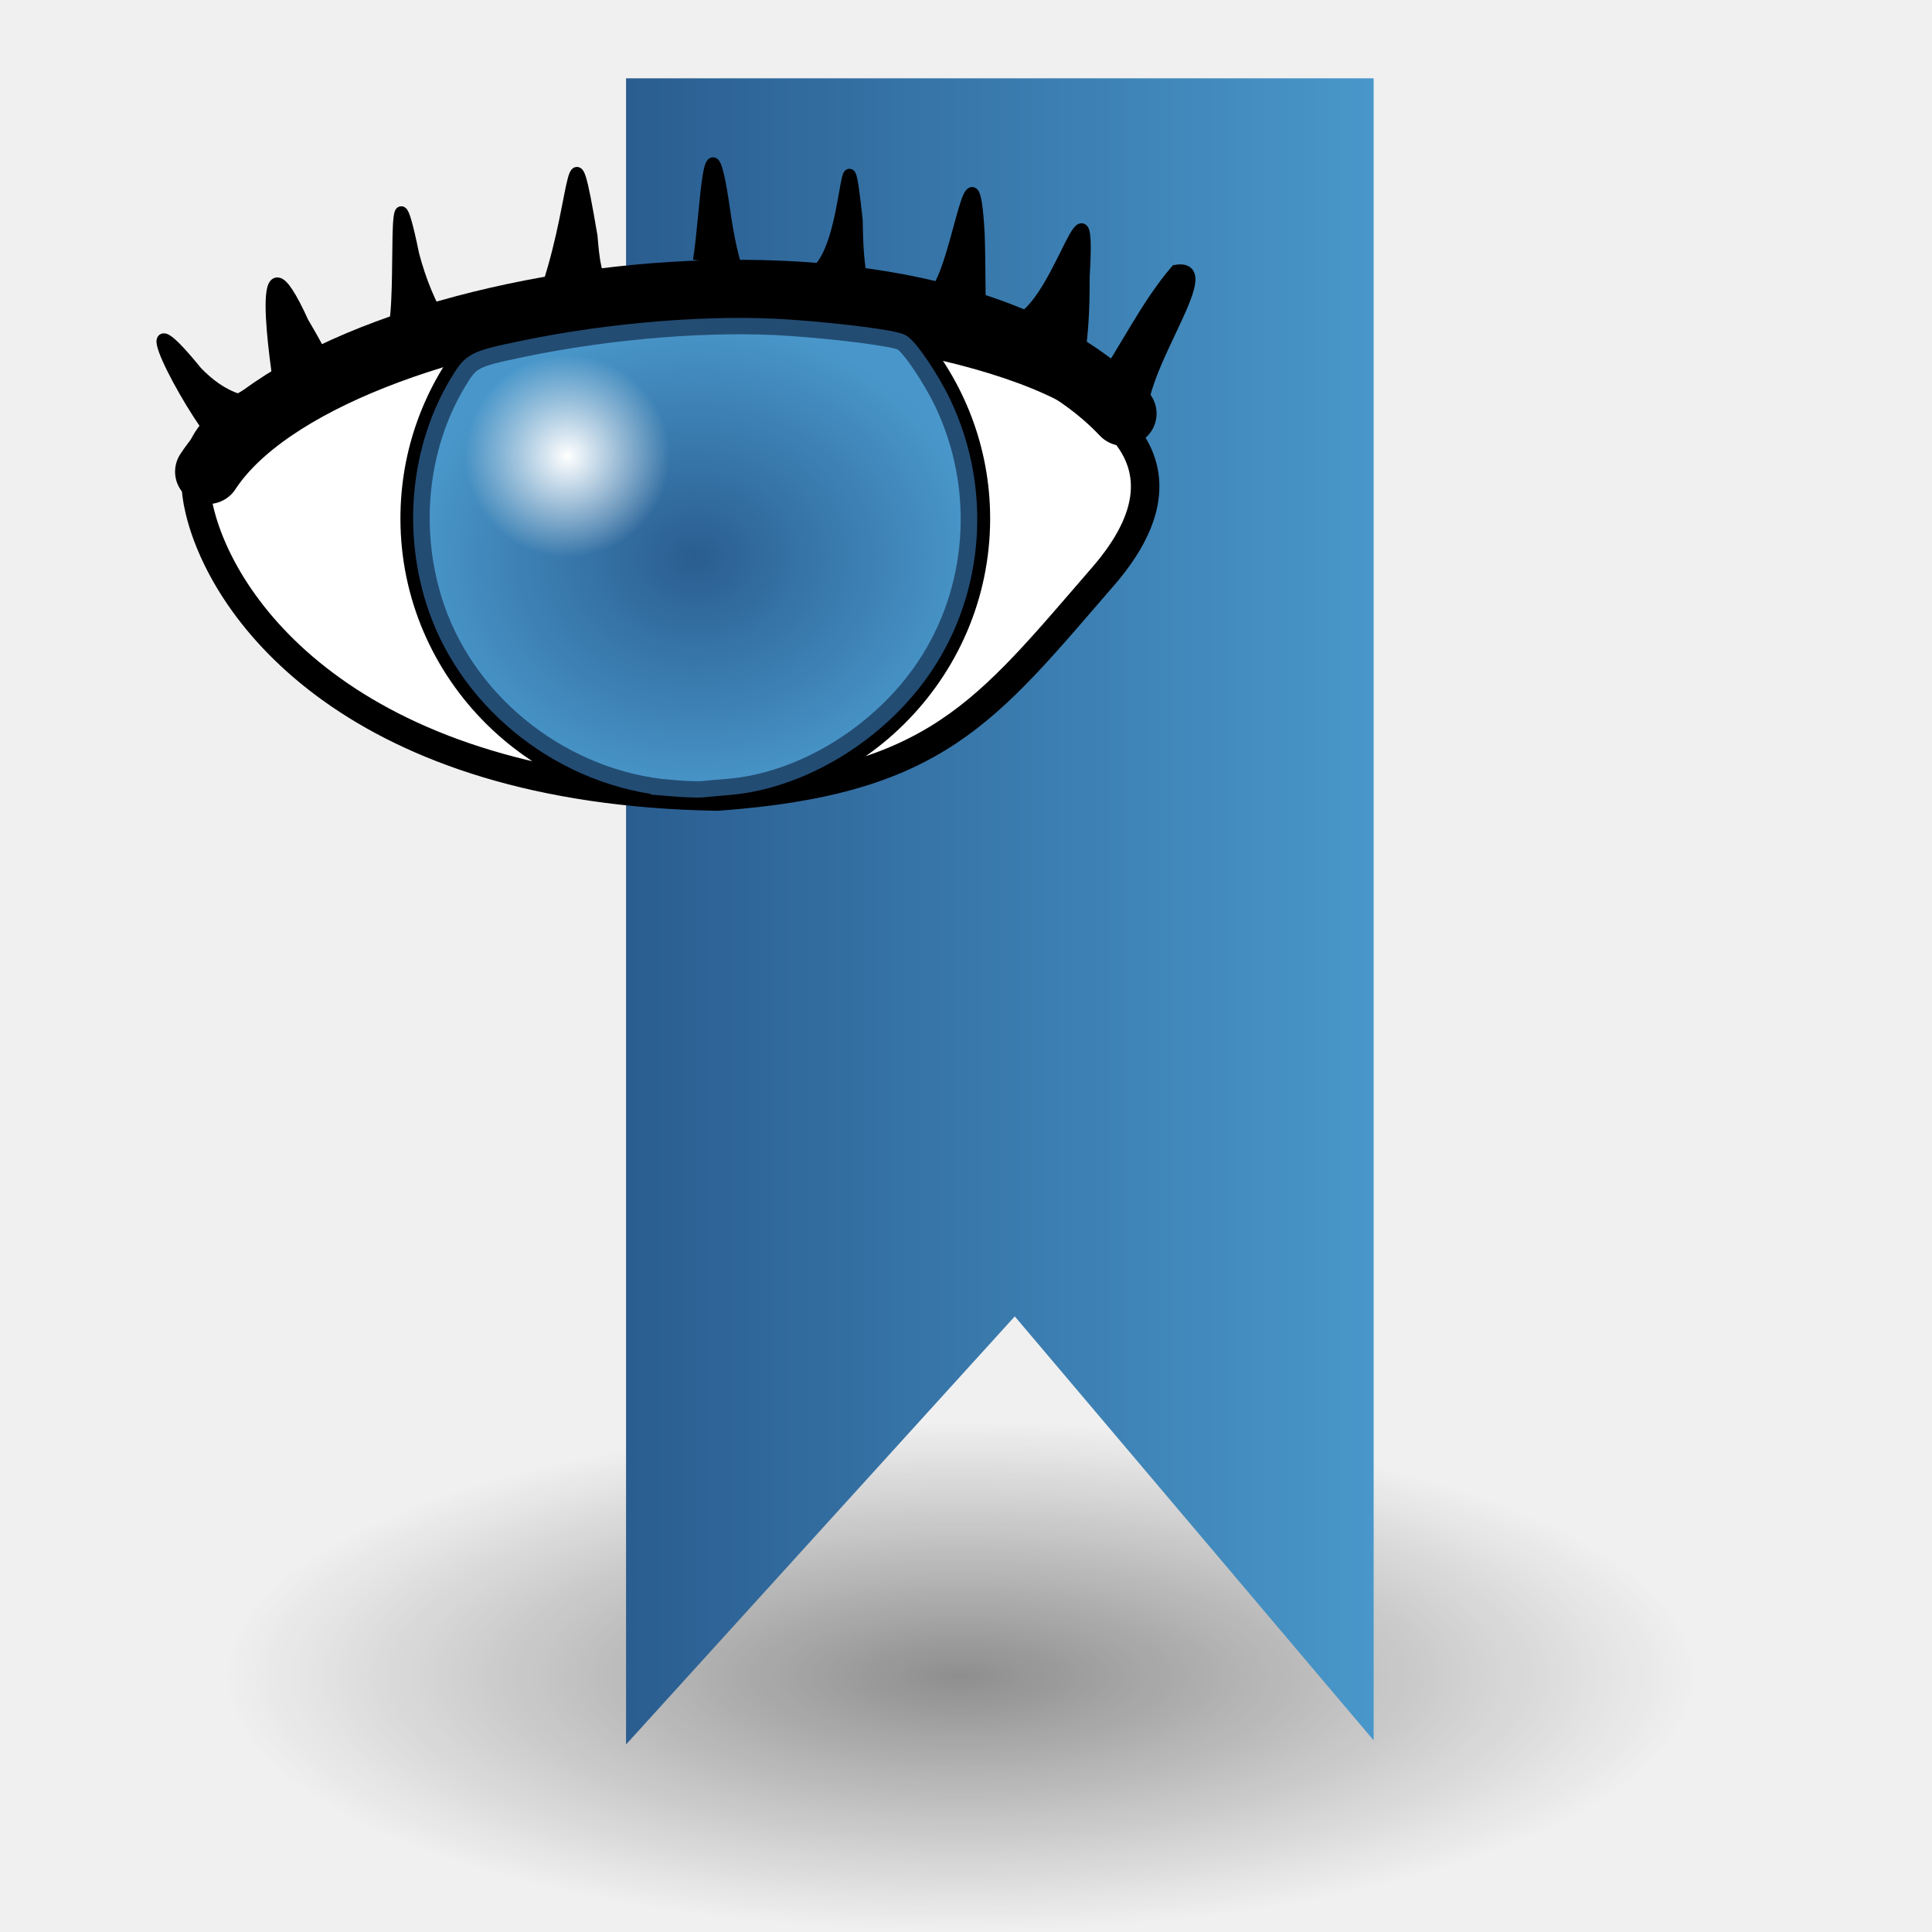
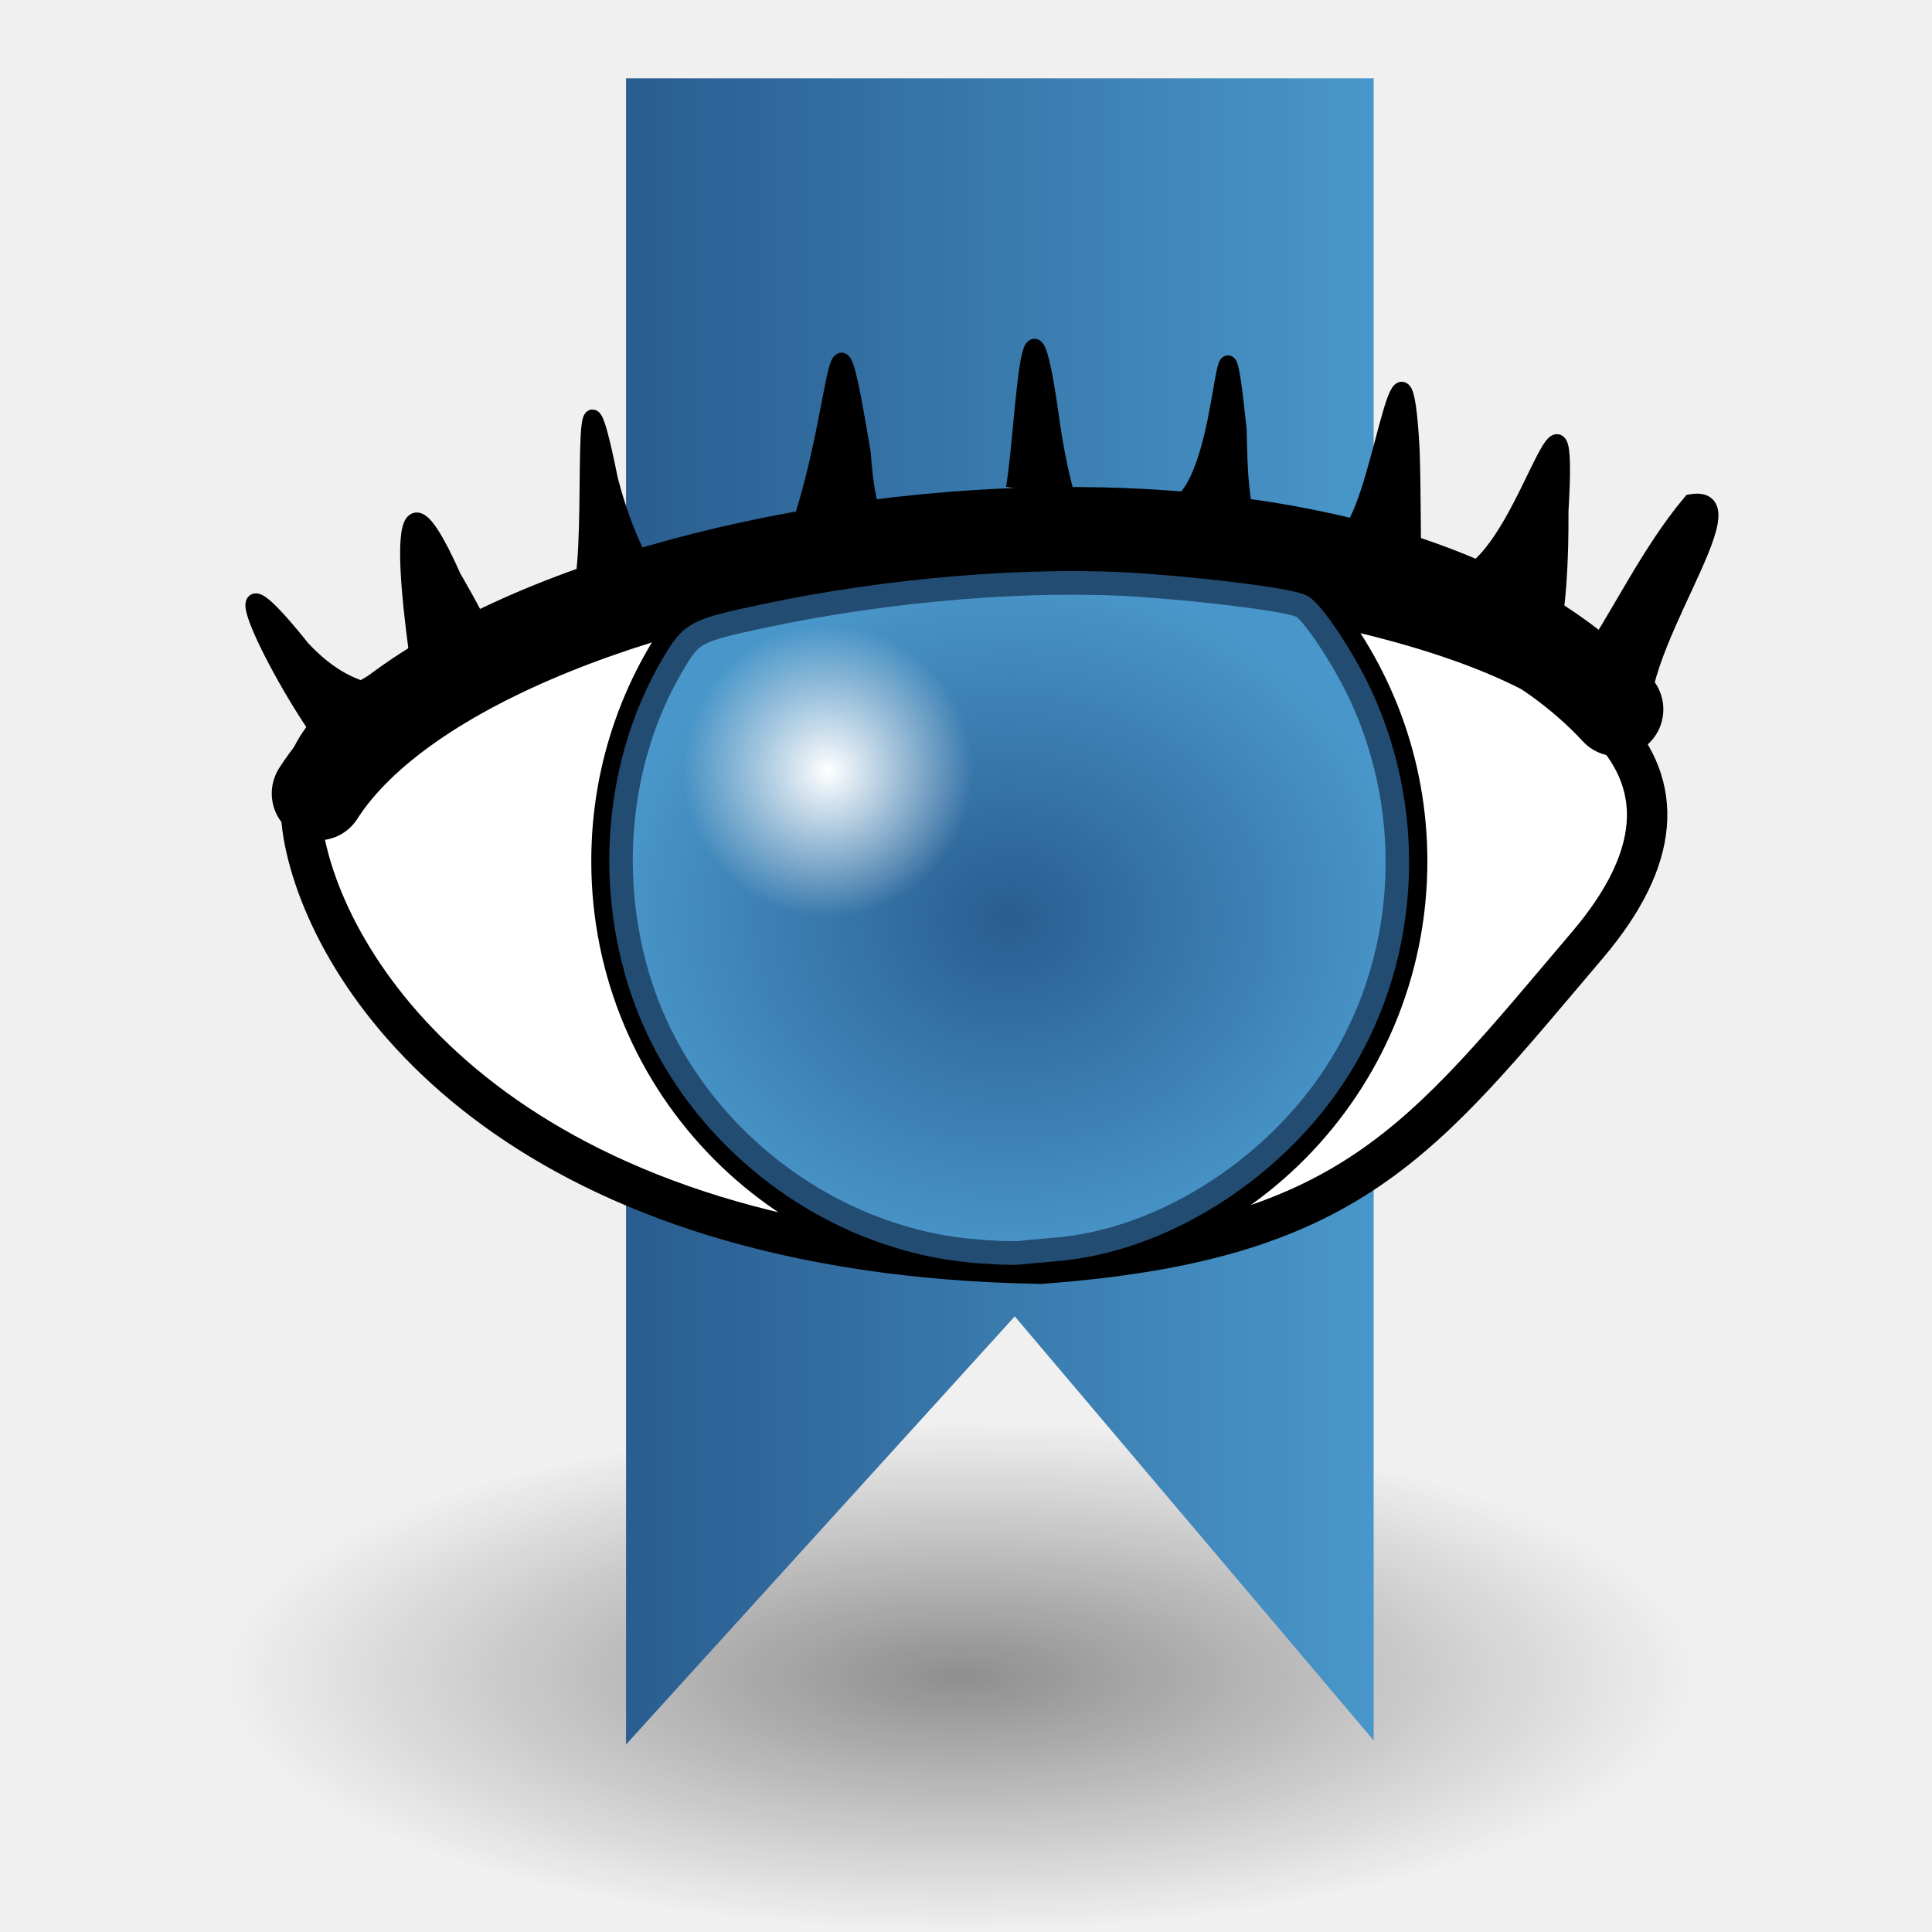
<svg xmlns="http://www.w3.org/2000/svg" xmlns:xlink="http://www.w3.org/1999/xlink" width="48" height="48" id="svg2" version="1.0">
  <defs id="defs4">
    <linearGradient id="linearGradient3367">
      <stop id="stop3369" offset="0" style="stop-color:#000000;stop-opacity:1" />
      <stop style="stop-color:#940000;stop-opacity:1;" offset="0.444" id="stop3371" />
      <stop style="stop-color:#dc0808;stop-opacity:1;" offset="1" id="stop3373" />
    </linearGradient>
    <linearGradient id="linearGradient3124">
      <stop style="stop-color:#4e1818;stop-opacity:1;" offset="0" id="stop3126" />
      <stop id="stop3128" offset="0.623" style="stop-color:#940000;stop-opacity:1;" />
      <stop id="stop3130" offset="1" style="stop-color:#dc0808;stop-opacity:1;" />
    </linearGradient>
    <linearGradient id="linearGradient3358">
      <stop style="stop-color:#000000;stop-opacity:1" offset="0" id="stop3360" />
      <stop id="stop3362" offset="0.111" style="stop-color:#940000;stop-opacity:1;" />
      <stop id="stop3364" offset="1" style="stop-color:#dc0808;stop-opacity:1;" />
    </linearGradient>
    <linearGradient id="linearGradient3336">
      <stop style="stop-color:#4e1818;stop-opacity:1;" offset="0" id="stop3338" />
      <stop id="stop3340" offset="0.458" style="stop-color:#940000;stop-opacity:1;" />
      <stop id="stop3342" offset="1" style="stop-color:#dc0808;stop-opacity:1;" />
    </linearGradient>
    <linearGradient id="linearGradient3300">
      <stop id="stop3308" offset="0" style="stop-color:#4e1818;stop-opacity:1;" />
      <stop style="stop-color:#940000;stop-opacity:1;" offset="0.236" id="stop3322" />
      <stop style="stop-color:#dc0808;stop-opacity:1;" offset="1" id="stop3304" />
    </linearGradient>
    <linearGradient id="linearGradient3256">
      <stop id="stop3258" offset="0" style="stop-color:#000000;stop-opacity:1;" />
      <stop id="stop3260" offset="1" style="stop-color:#000000;stop-opacity:0;" />
    </linearGradient>
    <linearGradient id="linearGradient3264">
      <stop id="stop3266" offset="0" style="stop-color:#c9c9c9;stop-opacity:1;" />
      <stop style="stop-color:#f8f8f8;stop-opacity:1;" offset="0.25" id="stop3276" />
      <stop style="stop-color:#e2e2e2;stop-opacity:1;" offset="0.5" id="stop3272" />
      <stop id="stop3274" offset="0.75" style="stop-color:#b0b0b0;stop-opacity:1;" />
      <stop id="stop3268" offset="1" style="stop-color:#c9c9c9;stop-opacity:1;" />
    </linearGradient>
    <radialGradient xlink:href="#linearGradient3256" id="radialGradient3385" gradientUnits="userSpaceOnUse" gradientTransform="matrix(1,0,0,0.315315,0,26.81305)" cx="25.456" cy="39.161" fx="25.456" fy="39.161" r="19.622" />
    <marker style="overflow:visible" id="Arrow2Sstart" refX="0" refY="0" orient="auto">
      <path transform="matrix(0.3,0,0,0.3,-0.69,0)" d="M 8.719,4.034 L -2.207,0.016 L 8.719,-4.002 C 6.973,-1.63 6.983,1.616 8.719,4.034 z" style="font-size:12px;fill-rule:evenodd;stroke-width:0.625;stroke-linejoin:round" id="path3703" />
    </marker>
    <marker orient="auto" refY="0" refX="0" id="RazorWire">
       style="overflow:visible"&gt;
      <path d="M 0.023,-0.74 L 0.023,0.697 L -7.759,3.01 L 10.679,3.01 L 3.491,0.697 L 3.491,-0.74 L 10.741,-2.896 L -7.727,-2.896 L 0.023,-0.74 z" style="fill:#808080;fill-opacity:1;fill-rule:evenodd;stroke:#000000;stroke-width:0.1pt" transform="scale(0.8,0.8)" id="path3906" />
    </marker>
    <marker style="overflow:visible" id="Arrow1Send" refX="0" refY="0" orient="auto">
      <path transform="matrix(-0.2,0,0,-0.2,-1.2,0)" style="fill-rule:evenodd;stroke:#000000;stroke-width:1pt;marker-start:none" d="M 0,0 L 5,-5 L -12.5,0 L 5,5 L 0,0 z" id="path3688" />
    </marker>
    <linearGradient id="linearGradient3199">
      <stop id="stop3201" offset="0" style="stop-color:#868686;stop-opacity:1;" />
      <stop id="stop3203" offset="1" style="stop-color:#ffffff;stop-opacity:1;" />
    </linearGradient>
    <marker style="overflow:visible" id="marker2700" refX="0" refY="0" orient="auto">
      <path transform="matrix(0.3,0,0,0.3,-0.69,0)" d="M 8.719,4.034 L -2.207,0.016 L 8.719,-4.002 C 6.973,-1.63 6.983,1.616 8.719,4.034 z" style="font-size:12px;fill-rule:evenodd;stroke-width:0.625;stroke-linejoin:round" id="path2702" />
    </marker>
    <marker orient="auto" refY="0" refX="0" id="marker2696">
       style="overflow:visible"&gt;
      <path d="M 0.023,-0.74 L 0.023,0.697 L -7.759,3.01 L 10.679,3.01 L 3.491,0.697 L 3.491,-0.74 L 10.741,-2.896 L -7.727,-2.896 L 0.023,-0.74 z" style="fill:#808080;fill-opacity:1;fill-rule:evenodd;stroke:#000000;stroke-width:0.1pt" transform="scale(0.8,0.8)" id="path2698" />
    </marker>
    <marker style="overflow:visible" id="marker2692" refX="0" refY="0" orient="auto">
      <path transform="matrix(-0.2,0,0,-0.2,-1.2,0)" style="fill-rule:evenodd;stroke:#000000;stroke-width:1pt;marker-start:none" d="M 0,0 L 5,-5 L -12.5,0 L 5,5 L 0,0 z" id="path2694" />
    </marker>
    <linearGradient id="linearGradient3198">
      <stop id="stop3200" offset="0" style="stop-color:#868686;stop-opacity:1;" />
      <stop id="stop3202" offset="1" style="stop-color:#ffffff;stop-opacity:1;" />
    </linearGradient>
    <marker style="overflow:visible" id="marker2660" refX="0" refY="0" orient="auto">
      <path transform="matrix(0.3,0,0,0.3,-0.69,0)" d="M 8.719,4.034 L -2.207,0.016 L 8.719,-4.002 C 6.973,-1.63 6.983,1.616 8.719,4.034 z" style="font-size:12px;fill-rule:evenodd;stroke-width:0.625;stroke-linejoin:round" id="path2662" />
    </marker>
    <marker orient="auto" refY="0" refX="0" id="marker2656">
       style="overflow:visible"&gt;
      <path d="M 0.023,-0.74 L 0.023,0.697 L -7.759,3.01 L 10.679,3.01 L 3.491,0.697 L 3.491,-0.74 L 10.741,-2.896 L -7.727,-2.896 L 0.023,-0.74 z" style="fill:#808080;fill-opacity:1;fill-rule:evenodd;stroke:#000000;stroke-width:0.1pt" transform="scale(0.8,0.8)" id="path2658" />
    </marker>
    <marker style="overflow:visible" id="marker2652" refX="0" refY="0" orient="auto">
      <path transform="matrix(-0.2,0,0,-0.2,-1.2,0)" style="fill-rule:evenodd;stroke:#000000;stroke-width:1pt;marker-start:none" d="M 0,0 L 5,-5 L -12.5,0 L 5,5 L 0,0 z" id="path2654" />
    </marker>
    <linearGradient id="linearGradient2646">
      <stop id="stop2648" offset="0" style="stop-color:#868686;stop-opacity:1;" />
      <stop id="stop2650" offset="1" style="stop-color:#ffffff;stop-opacity:1;" />
    </linearGradient>
    <linearGradient xlink:href="#linearGradient3199" id="linearGradient2707" gradientUnits="userSpaceOnUse" x1="-482.456" y1="473.164" x2="-361.587" y2="473.164" />
    <linearGradient xlink:href="#linearGradient3199" id="linearGradient2709" gradientUnits="userSpaceOnUse" x1="313.025" y1="84.768" x2="446.751" y2="84.768" />
    <linearGradient xlink:href="#linearGradient3199" id="linearGradient2711" gradientUnits="userSpaceOnUse" x1="-364.763" y1="471.947" x2="-243.894" y2="471.947" />
    <linearGradient xlink:href="#linearGradient3199" id="linearGradient2713" gradientUnits="userSpaceOnUse" x1="-196.229" y1="441.063" x2="46.901" y2="441.063" />
    <linearGradient xlink:href="#linearGradient3199" id="linearGradient2715" gradientUnits="userSpaceOnUse" x1="-482.463" y1="403.972" x2="-361.594" y2="403.972" />
    <linearGradient xlink:href="#linearGradient3199" id="linearGradient2717" gradientUnits="userSpaceOnUse" x1="312.866" y1="11.617" x2="446.592" y2="11.617" />
    <linearGradient xlink:href="#linearGradient3199" id="linearGradient2719" gradientUnits="userSpaceOnUse" x1="-367.112" y1="404.158" x2="-246.243" y2="404.158" />
    <linearGradient id="linearGradient3529">
      <stop style="stop-color:#ffffff;stop-opacity:1;" offset="0" id="stop3531" />
      <stop style="stop-color:#ffffff;stop-opacity:0;" offset="1" id="stop3533" />
    </linearGradient>
    <linearGradient id="linearGradient3513">
      <stop style="stop-color:#2a5d90;stop-opacity:1;" offset="0" id="stop3515" />
      <stop style="stop-color:#4997ca;stop-opacity:1;" offset="1" id="stop3517" />
    </linearGradient>
    <radialGradient xlink:href="#linearGradient3513" id="radialGradient4419" gradientUnits="userSpaceOnUse" gradientTransform="matrix(1,0,0,0.860922,-14.67324,-1.139357)" cx="25.749" cy="24.745" fx="25.749" fy="24.745" r="12.047" />
    <radialGradient xlink:href="#linearGradient3529" id="radialGradient4421" gradientUnits="userSpaceOnUse" cx="375.65" cy="523.674" fx="375.65" fy="523.674" r="9.218" />
    <linearGradient xlink:href="#linearGradient3513" id="linearGradient4431" x1="15.554" y1="22.643" x2="34.128" y2="22.643" gradientUnits="userSpaceOnUse" />
  </defs>
  <g id="layer2" style="display:inline">
    <path style="opacity:0.409;fill:url(#radialGradient3385);fill-opacity:1;fill-rule:nonzero;stroke:none;stroke-width:1.018;stroke-linecap:butt;stroke-linejoin:miter;marker:none;marker-start:none;marker-mid:none;marker-end:none;stroke-miterlimit:4;stroke-dasharray:none;stroke-dashoffset:0;stroke-opacity:1;visibility:visible;display:inline;overflow:visible" id="path3374" d="M 45.078,39.161 A 19.622,6.187 0 1 1 5.834,39.161 A 19.622,6.187 0 1 1 45.078,39.161 z" transform="matrix(0.9325851,0,0,1.024802,0.1236022,1.512626)" />
    <path style="fill:url(#linearGradient4431)" d="m 15.554,1.946 0,41.395 9.658,-10.636 8.916,10.534 0,-41.294 z" id="rect3227" />
-     <g id="g4404" transform="matrix(0.5817059,0,0,0.5745124,10.82953,2.272663)">
+     <g id="g4404" transform="matrix(0.8247399,0,0,0.8309542,15.93909,6.050824)">
      <path style="fill:#ffffff;fill-opacity:1;stroke:#000000;stroke-width:1.217;stroke-miterlimit:4;stroke-opacity:1;stroke-dasharray:none;display:inline" d="m 20.201,10.709 c 1.78,2.092 2.863,4.798 2.863,7.758 0,6.617 -5.368,11.985 -11.985,11.985 -6.617,1.5e-5 -11.985,-5.368 -11.985,-11.985 0,-2.835 0.978,-5.438 2.626,-7.491 -10.539,1.473 -12.64,3.594 -11.82,7.116 1.032,4.437 6.684,12.154 22.129,12.405 9.363,-0.684 11.437,-3.649 16.465,-9.523 4.491,-5.247 0.144,-8.589 -8.292,-10.265 z" id="path2574" />
      <path style="fill:none;stroke:#000000;stroke-width:2.801;stroke-linecap:round;stroke-linejoin:miter;stroke-miterlimit:4.7;stroke-opacity:1;stroke-dasharray:none;marker-start:none;marker-end:none;display:inline" d="M -9.739,16.442 C -4.72,8.662 20.985,4.925 29.38,13.928" id="path2576" />
      <path style="fill:#000000;fill-opacity:1;fill-rule:evenodd;stroke:#000000;stroke-width:0.492px;stroke-linecap:butt;stroke-linejoin:miter;stroke-opacity:1;display:inline" d="m -8.433,13.321 c -0.683,-0.215 -1.279,-0.665 -1.782,-1.196 -3.204,-3.983 -0.374,1.517 0.935,3.016" id="path2578" />
      <path style="fill:#000000;fill-opacity:1;fill-rule:evenodd;stroke:#000000;stroke-width:0.492px;stroke-linecap:butt;stroke-linejoin:miter;stroke-opacity:1;display:inline" d="M -4.535,12.229 C -4.837,11.434 -5.259,10.703 -5.678,9.977 -7.78,5.301 -6.876,11.61 -6.569,13.503" id="path2580" />
      <path style="fill:#000000;fill-opacity:1;fill-rule:evenodd;stroke:#000000;stroke-width:0.492px;stroke-linecap:butt;stroke-linejoin:miter;stroke-opacity:1;display:inline" d="m 0.379,10.226 c -0.619,-0.958 -1.042,-2.046 -1.335,-3.165 -1.031,-5.084 -0.411,1.737 -0.868,3.347" id="path2582" />
      <path style="fill:#000000;fill-opacity:1;fill-rule:evenodd;stroke:#000000;stroke-width:0.492px;stroke-linecap:butt;stroke-linejoin:miter;stroke-opacity:1;display:inline" d="m 7.327,8.769 c -0.53,-0.709 -0.593,-1.615 -0.669,-2.504 -0.904,-5.384 -0.558,-1.903 -1.873,2.14" id="path2584" />
      <path style="fill:#000000;fill-opacity:1;fill-rule:evenodd;stroke:#000000;stroke-width:0.492px;stroke-linecap:butt;stroke-linejoin:miter;stroke-opacity:1;display:inline" d="M 13.089,8.405 C 12.685,7.346 12.472,6.218 12.315,5.091 11.635,0.335 11.553,5.301 11.224,7.313" id="path2586" />
      <path style="fill:#000000;fill-opacity:1;fill-rule:evenodd;stroke:#000000;stroke-width:0.492px;stroke-linecap:butt;stroke-linejoin:miter;stroke-opacity:1;display:inline" d="M 18.172,8.041 C 18.012,7.226 18.001,6.39 17.982,5.561 17.434,0.427 17.763,6.819 16.139,7.859" id="path2588" />
      <path style="fill:#000000;fill-opacity:1;fill-rule:evenodd;stroke:#000000;stroke-width:0.492px;stroke-linecap:butt;stroke-linejoin:miter;stroke-opacity:1;display:inline" d="m 23.256,10.044 c -0.04,-1.294 -0.018,-2.589 -0.063,-3.883 -0.256,-4.635 -0.834,1.074 -1.801,2.427" id="path2590" />
      <path style="fill:#000000;fill-opacity:1;fill-rule:evenodd;stroke:#000000;stroke-width:0.492px;stroke-linecap:butt;stroke-linejoin:miter;stroke-opacity:1;display:inline" d="m 27.323,12.229 c 0.305,-1.381 0.36,-2.807 0.354,-4.221 0.302,-5.127 -0.896,0.784 -2.727,1.854" id="path2592" />
      <path style="fill:#000000;fill-opacity:1;fill-rule:evenodd;stroke:#000000;stroke-width:0.492px;stroke-linecap:butt;stroke-linejoin:miter;stroke-opacity:1;display:inline" d="m 28.34,12.775 c 1.129,-1.648 1.982,-3.51 3.269,-5.034 2.072,-0.351 -2.075,4.712 -1.405,6.854" id="path2594" />
      <path style="fill:url(#radialGradient4419);fill-opacity:1;stroke:#234c73;stroke-width:0.707;stroke-linecap:round;stroke-linejoin:miter;stroke-miterlimit:4.7;stroke-opacity:1;stroke-dasharray:none;display:inline" d="M 10.018,30.122 C 5.534,29.743 1.468,26.574 0.021,22.329 -1.085,19.088 -0.739,15.417 0.936,12.597 1.516,11.621 1.598,11.578 3.682,11.136 c 3.792,-0.803 8.152,-1.153 11.435,-0.918 2.213,0.159 4.443,0.452 4.772,0.628 0.335,0.179 1.264,1.569 1.768,2.645 1.727,3.686 1.424,8.06 -0.79,11.39 -1.909,2.871 -5.233,4.932 -8.376,5.193 -0.462,0.038 -0.974,0.085 -1.139,0.103 -0.165,0.018 -0.766,-0.006 -1.335,-0.054 l 5e-6,0 z" id="path9357" />
      <path style="fill:url(#radialGradient4421);fill-opacity:1;stroke:none;display:inline" id="path9361" d="m 384.868,523.674 c 0,5.091 -4.127,9.218 -9.218,9.218 -5.091,0 -9.218,-4.127 -9.218,-9.218 0,-5.091 4.127,-9.218 9.218,-9.218 5.091,0 9.218,4.127 9.218,9.218 z" transform="matrix(0.4746695,0,0,0.4746695,-172.689,-232.8026)" />
    </g>
  </g>
  <g id="layer1" style="display:inline" />
</svg>
